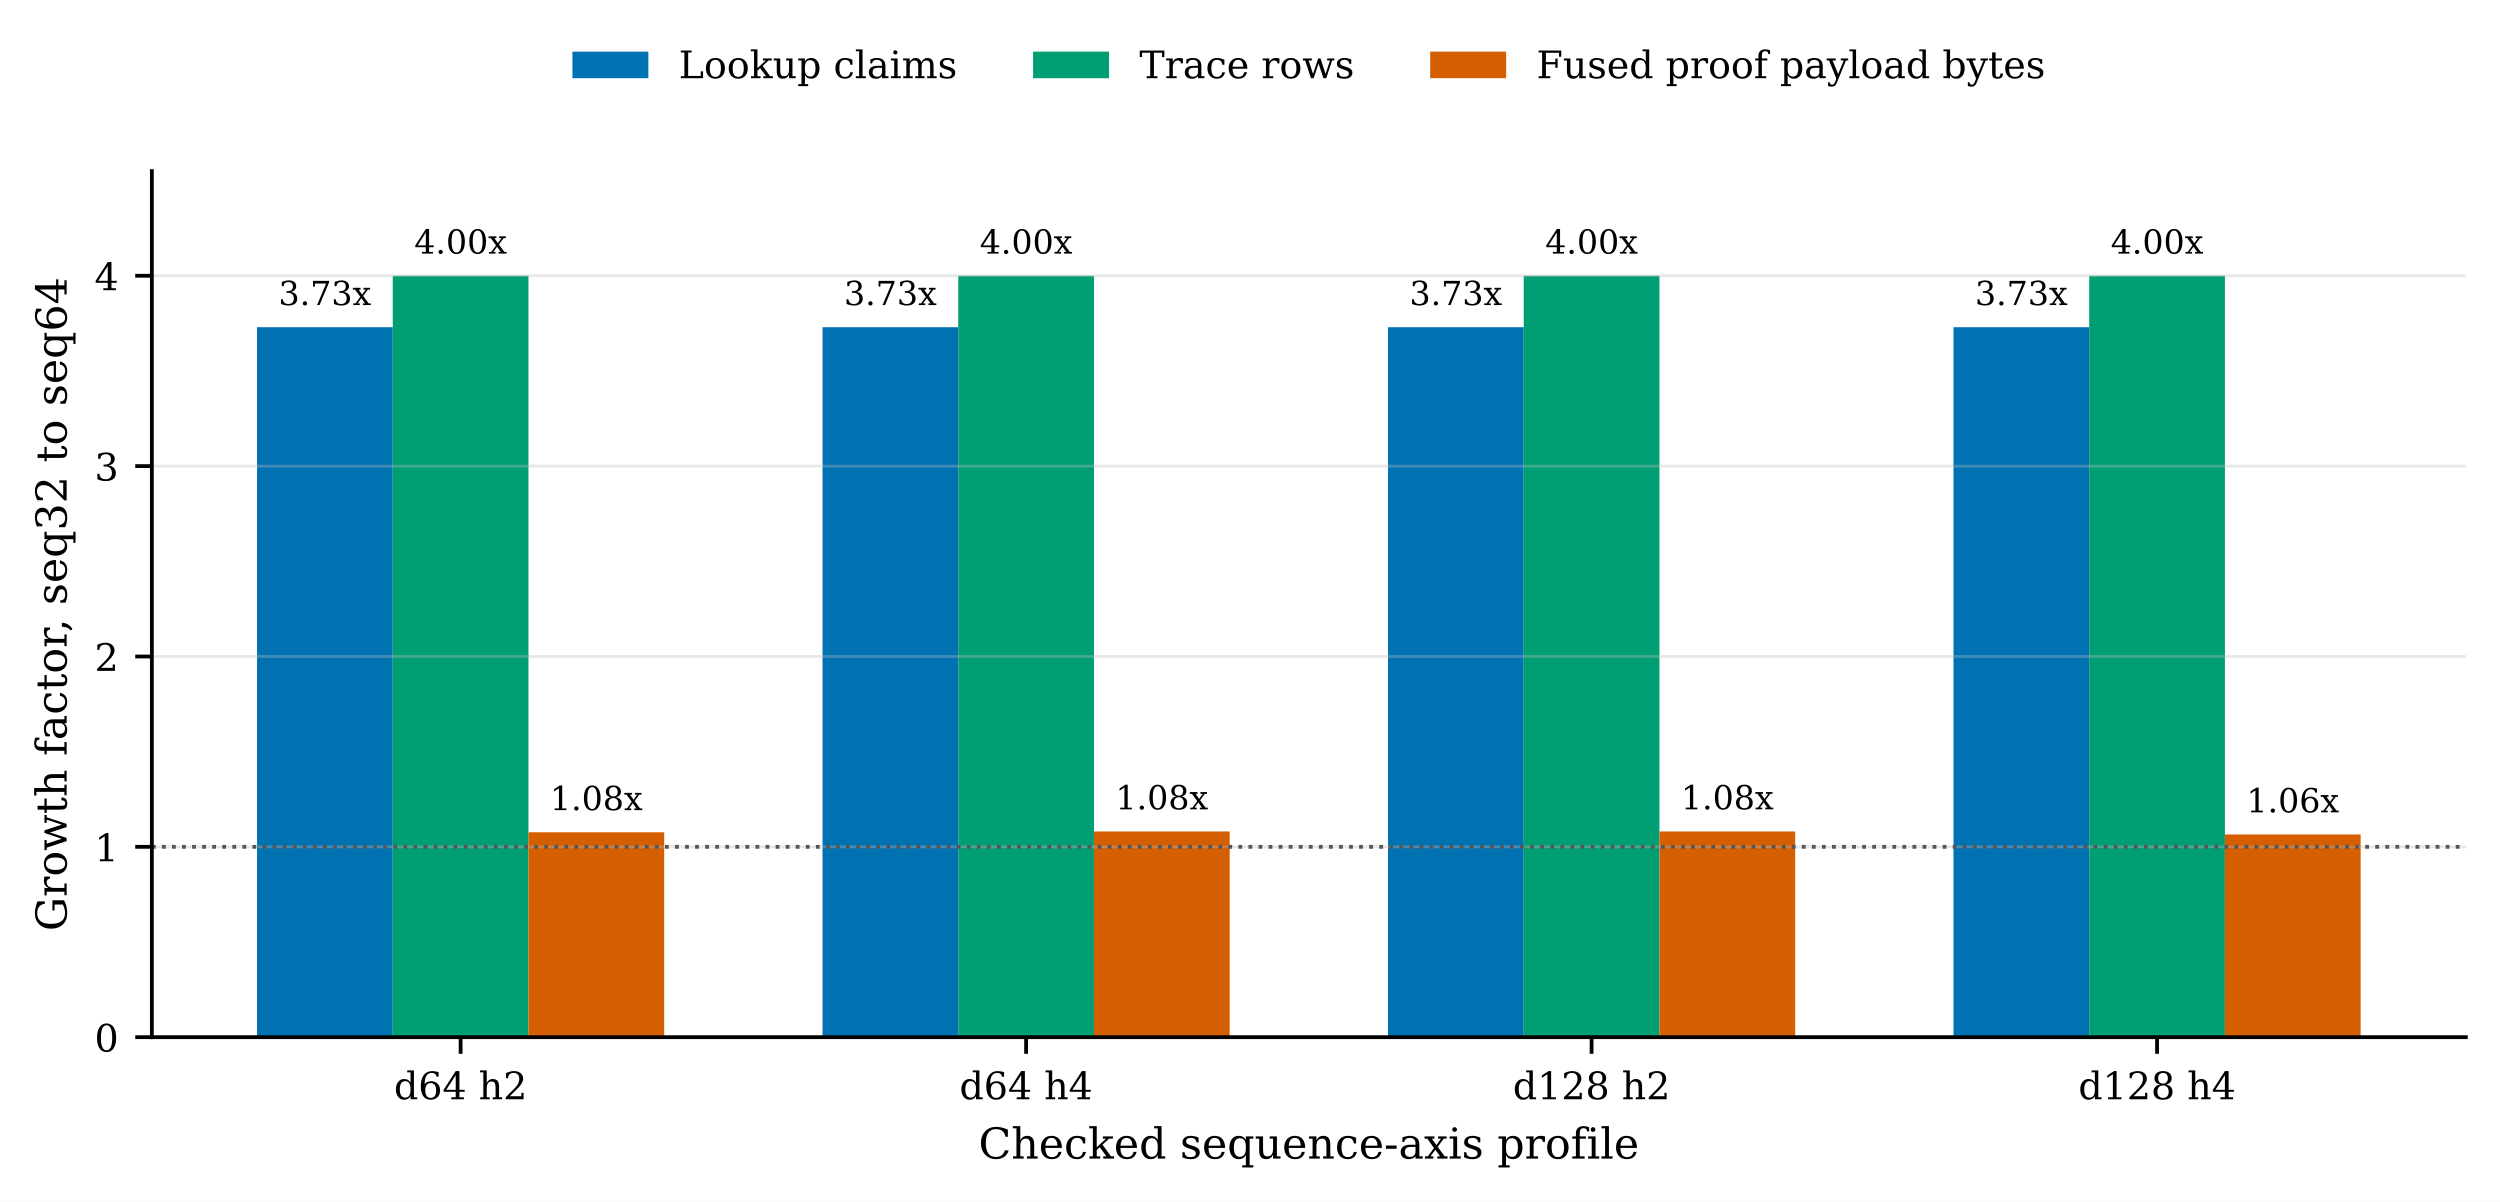
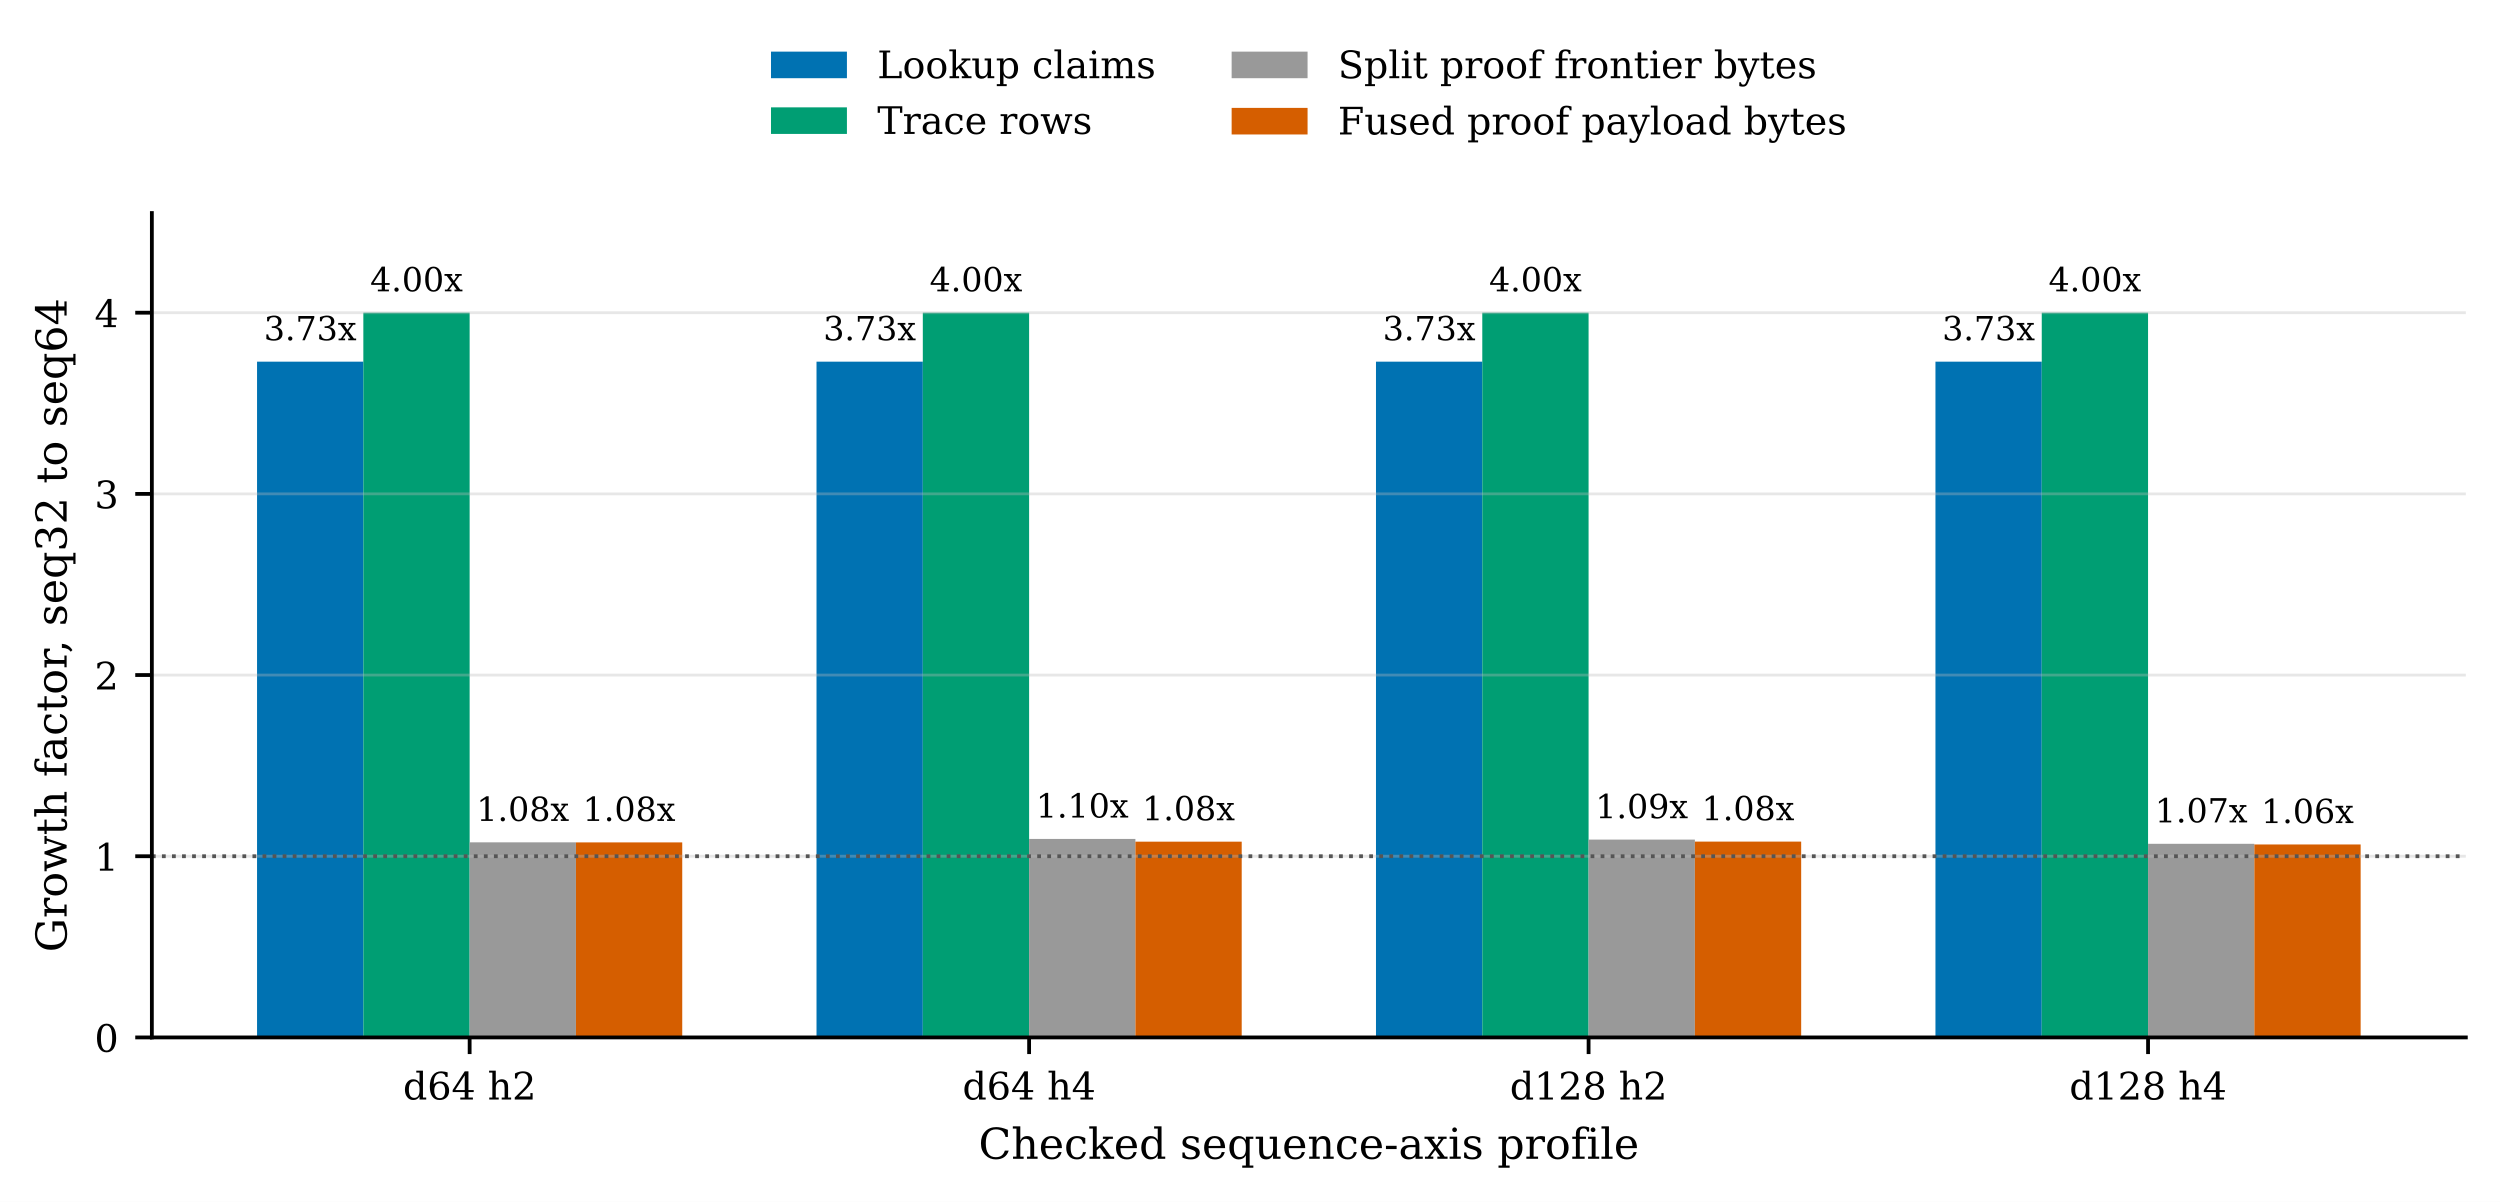
- <svg xmlns="http://www.w3.org/2000/svg" xmlns:xlink="http://www.w3.org/1999/xlink" width="526.8pt" height="253.206pt" viewBox="0 0 526.8 253.206" version="1.1">
+ <svg xmlns="http://www.w3.org/2000/svg" xmlns:xlink="http://www.w3.org/1999/xlink" width="526.8pt" height="253.26pt" viewBox="0 0 526.8 253.26" version="1.1">
  <defs>
    <style type="text/css">*{stroke-linejoin: round; stroke-linecap: butt}</style>
  </defs>
  <g id="figure_1">
    <g id="patch_1">
-       <path d="M 0 253.206 L 526.8 253.206 L 526.8 0 L 0 0 z " style="fill: #ffffff" />
+       <path d="M 0 253.26 L 526.8 253.26 L 526.8 0 L 0 0 z " style="fill: #ffffff" />
    </g>
    <g id="axes_1">
      <g id="patch_2">
-         <path d="M 32 218.554 L 519.6 218.554 L 519.6 36.051 L 32 36.051 z " style="fill: #ffffff" />
+         <path d="M 32 218.607 L 519.6 218.607 L 519.6 44.892 L 32 44.892 z " style="fill: #ffffff" />
      </g>
      <g id="patch_3">
-         <path d="M 54.164 218.554 L 82.762 218.554 L 82.762 68.952 L 54.164 68.952 z " clip-path="url(#p6032babe50)" style="fill: #0072b2" />
+         <path d="M 54.164 218.607 L 76.563 218.607 L 76.563 76.209 L 54.164 76.209 z " clip-path="url(#p6db53baa7c)" style="fill: #0072b2" />
      </g>
      <g id="patch_4">
-         <path d="M 173.323 218.554 L 201.921 218.554 L 201.921 68.952 L 173.323 68.952 z " clip-path="url(#p6032babe50)" style="fill: #0072b2" />
+         <path d="M 172.055 218.607 L 194.455 218.607 L 194.455 76.209 L 172.055 76.209 z " clip-path="url(#p6db53baa7c)" style="fill: #0072b2" />
      </g>
      <g id="patch_5">
-         <path d="M 292.482 218.554 L 321.08 218.554 L 321.08 68.952 L 292.482 68.952 z " clip-path="url(#p6032babe50)" style="fill: #0072b2" />
+         <path d="M 289.947 218.607 L 312.346 218.607 L 312.346 76.209 L 289.947 76.209 z " clip-path="url(#p6db53baa7c)" style="fill: #0072b2" />
      </g>
      <g id="patch_6">
-         <path d="M 411.641 218.554 L 440.24 218.554 L 440.24 68.952 L 411.641 68.952 z " clip-path="url(#p6032babe50)" style="fill: #0072b2" />
+         <path d="M 407.838 218.607 L 430.238 218.607 L 430.238 76.209 L 407.838 76.209 z " clip-path="url(#p6db53baa7c)" style="fill: #0072b2" />
      </g>
      <g id="patch_7">
-         <path d="M 82.762 218.554 L 111.36 218.554 L 111.36 58.111 L 82.762 58.111 z " clip-path="url(#p6032babe50)" style="fill: #009e73" />
+         <path d="M 76.563 218.607 L 98.963 218.607 L 98.963 65.89 L 76.563 65.89 z " clip-path="url(#p6db53baa7c)" style="fill: #009e73" />
      </g>
      <g id="patch_8">
-         <path d="M 201.921 218.554 L 230.519 218.554 L 230.519 58.111 L 201.921 58.111 z " clip-path="url(#p6032babe50)" style="fill: #009e73" />
+         <path d="M 194.455 218.607 L 216.854 218.607 L 216.854 65.89 L 194.455 65.89 z " clip-path="url(#p6db53baa7c)" style="fill: #009e73" />
      </g>
      <g id="patch_9">
-         <path d="M 321.08 218.554 L 349.679 218.554 L 349.679 58.111 L 321.08 58.111 z " clip-path="url(#p6032babe50)" style="fill: #009e73" />
+         <path d="M 312.346 218.607 L 334.746 218.607 L 334.746 65.89 L 312.346 65.89 z " clip-path="url(#p6db53baa7c)" style="fill: #009e73" />
      </g>
      <g id="patch_10">
-         <path d="M 440.24 218.554 L 468.838 218.554 L 468.838 58.111 L 440.24 58.111 z " clip-path="url(#p6032babe50)" style="fill: #009e73" />
+         <path d="M 430.238 218.607 L 452.637 218.607 L 452.637 65.89 L 430.238 65.89 z " clip-path="url(#p6db53baa7c)" style="fill: #009e73" />
      </g>
      <g id="patch_11">
-         <path d="M 111.36 218.554 L 139.958 218.554 L 139.958 175.374 L 111.36 175.374 z " clip-path="url(#p6032babe50)" style="fill: #d55e00" />
+         <path d="M 98.963 218.607 L 121.362 218.607 L 121.362 177.499 L 98.963 177.499 z " clip-path="url(#p6db53baa7c)" style="fill: #999999" />
      </g>
      <g id="patch_12">
-         <path d="M 230.519 218.554 L 259.118 218.554 L 259.118 175.212 L 230.519 175.212 z " clip-path="url(#p6032babe50)" style="fill: #d55e00" />
+         <path d="M 216.854 218.607 L 239.254 218.607 L 239.254 176.787 L 216.854 176.787 z " clip-path="url(#p6db53baa7c)" style="fill: #999999" />
      </g>
      <g id="patch_13">
-         <path d="M 349.679 218.554 L 378.277 218.554 L 378.277 175.206 L 349.679 175.206 z " clip-path="url(#p6032babe50)" style="fill: #d55e00" />
+         <path d="M 334.746 218.607 L 357.145 218.607 L 357.145 176.922 L 334.746 176.922 z " clip-path="url(#p6db53baa7c)" style="fill: #999999" />
      </g>
      <g id="patch_14">
-         <path d="M 468.838 218.554 L 497.436 218.554 L 497.436 175.839 L 468.838 175.839 z " clip-path="url(#p6032babe50)" style="fill: #d55e00" />
+         <path d="M 452.637 218.607 L 475.037 218.607 L 475.037 177.801 L 452.637 177.801 z " clip-path="url(#p6db53baa7c)" style="fill: #999999" />
+       </g>
+       <g id="patch_15">
+         <path d="M 121.362 218.607 L 143.761 218.607 L 143.761 177.506 L 121.362 177.506 z " clip-path="url(#p6db53baa7c)" style="fill: #d55e00" />
+       </g>
+       <g id="patch_16">
+         <path d="M 239.254 218.607 L 261.653 218.607 L 261.653 177.352 L 239.254 177.352 z " clip-path="url(#p6db53baa7c)" style="fill: #d55e00" />
+       </g>
+       <g id="patch_17">
+         <path d="M 357.145 218.607 L 379.544 218.607 L 379.544 177.347 L 357.145 177.347 z " clip-path="url(#p6db53baa7c)" style="fill: #d55e00" />
+       </g>
+       <g id="patch_18">
+         <path d="M 475.037 218.607 L 497.436 218.607 L 497.436 177.949 L 475.037 177.949 z " clip-path="url(#p6db53baa7c)" style="fill: #d55e00" />
      </g>
      <g id="matplotlib.axis_1">
        <g id="xtick_1">
          <g id="line2d_1">
            <defs>
              <path id="m3fd2fc44b5" d="M 0 0 L 0 3.5 " style="stroke: #000000; stroke-width: 0.8" />
            </defs>
            <g>
-               <use xlink:href="#m3fd2fc44b5" x="97.061" y="218.554" style="stroke: #000000; stroke-width: 0.8" />
+               <use xlink:href="#m3fd2fc44b5" x="98.963" y="218.607" style="stroke: #000000; stroke-width: 0.8" />
            </g>
          </g>
          <g id="text_1">
-             <text style="font: 8px 'DejaVu Serif', serif; text-anchor: middle" x="97.061" y="231.632" transform="rotate(-0 97.0612 231.6324)">d64 h2</text>
+             <text style="font-size: 8px; font-family: 'DejaVu Serif', serif; text-anchor: middle" x="98.963" y="231.686" transform="rotate(-0 98.96268 231.6856)">d64 h2</text>
          </g>
        </g>
        <g id="xtick_2">
          <g id="line2d_2">
            <g>
-               <use xlink:href="#m3fd2fc44b5" x="216.22" y="218.554" style="stroke: #000000; stroke-width: 0.8" />
+               <use xlink:href="#m3fd2fc44b5" x="216.854" y="218.607" style="stroke: #000000; stroke-width: 0.8" />
            </g>
          </g>
          <g id="text_2">
-             <text style="font: 8px 'DejaVu Serif', serif; text-anchor: middle" x="216.22" y="231.632" transform="rotate(-0 216.2203 231.6324)">d64 h4</text>
+             <text style="font-size: 8px; font-family: 'DejaVu Serif', serif; text-anchor: middle" x="216.854" y="231.686" transform="rotate(-0 216.8542 231.6856)">d64 h4</text>
          </g>
        </g>
        <g id="xtick_3">
          <g id="line2d_3">
            <g>
-               <use xlink:href="#m3fd2fc44b5" x="335.379" y="218.554" style="stroke: #000000; stroke-width: 0.8" />
+               <use xlink:href="#m3fd2fc44b5" x="334.746" y="218.607" style="stroke: #000000; stroke-width: 0.8" />
            </g>
          </g>
          <g id="text_3">
-             <text style="font: 8px 'DejaVu Serif', serif; text-anchor: middle" x="335.379" y="231.632" transform="rotate(-0 335.3795 231.6324)">d128 h2</text>
+             <text style="font-size: 8px; font-family: 'DejaVu Serif', serif; text-anchor: middle" x="334.746" y="231.686" transform="rotate(-0 334.7457 231.6856)">d128 h2</text>
          </g>
        </g>
        <g id="xtick_4">
          <g id="line2d_4">
            <g>
-               <use xlink:href="#m3fd2fc44b5" x="454.539" y="218.554" style="stroke: #000000; stroke-width: 0.8" />
+               <use xlink:href="#m3fd2fc44b5" x="452.637" y="218.607" style="stroke: #000000; stroke-width: 0.8" />
            </g>
          </g>
          <g id="text_4">
-             <text style="font: 8px 'DejaVu Serif', serif; text-anchor: middle" x="454.539" y="231.632" transform="rotate(-0 454.5386 231.6324)">d128 h4</text>
+             <text style="font-size: 8px; font-family: 'DejaVu Serif', serif; text-anchor: middle" x="452.637" y="231.686" transform="rotate(-0 452.6372 231.6856)">d128 h4</text>
          </g>
        </g>
        <g id="text_5">
-           <text style="font: 9px 'DejaVu Serif', serif; text-anchor: middle" x="275.8" y="244.135" transform="rotate(-0 275.7999 244.1347)">Checked sequence-axis profile</text>
+           <text style="font-size: 9px; font-family: 'DejaVu Serif', serif; text-anchor: middle" x="275.8" y="244.188" transform="rotate(-0 275.7999 244.1879)">Checked sequence-axis profile</text>
        </g>
      </g>
      <g id="matplotlib.axis_2">
        <g id="ytick_1">
          <g id="line2d_5">
-             <path d="M 32 218.554 L 519.6 218.554 " clip-path="url(#p6032babe50)" style="fill: none; stroke: #bbbbbb; stroke-opacity: 0.35; stroke-width: 0.6; stroke-linecap: square" />
+             <path d="M 32 218.607 L 519.6 218.607 " clip-path="url(#p6db53baa7c)" style="fill: none; stroke: #bbbbbb; stroke-opacity: 0.35; stroke-width: 0.6; stroke-linecap: square" />
          </g>
          <g id="line2d_6">
            <defs>
              <path id="m68c8a81b14" d="M 0 0 L -3.5 0 " style="stroke: #000000; stroke-width: 0.8" />
            </defs>
            <g>
-               <use xlink:href="#m68c8a81b14" x="32" y="218.554" style="stroke: #000000; stroke-width: 0.8" />
+               <use xlink:href="#m68c8a81b14" x="32" y="218.607" style="stroke: #000000; stroke-width: 0.8" />
            </g>
          </g>
          <g id="text_6">
-             <text style="font: 8px 'DejaVu Serif', serif; text-anchor: end" x="25" y="221.593" transform="rotate(-0 25.00031 221.593)">0</text>
+             <text style="font-size: 8px; font-family: 'DejaVu Serif', serif; text-anchor: end" x="25" y="221.646" transform="rotate(-0 25.00031 221.6462)">0</text>
          </g>
        </g>
        <g id="ytick_2">
          <g id="line2d_7">
-             <path d="M 32 178.443 L 519.6 178.443 " clip-path="url(#p6032babe50)" style="fill: none; stroke: #bbbbbb; stroke-opacity: 0.35; stroke-width: 0.6; stroke-linecap: square" />
+             <path d="M 32 180.428 L 519.6 180.428 " clip-path="url(#p6db53baa7c)" style="fill: none; stroke: #bbbbbb; stroke-opacity: 0.35; stroke-width: 0.6; stroke-linecap: square" />
          </g>
          <g id="line2d_8">
            <g>
-               <use xlink:href="#m68c8a81b14" x="32" y="178.443" style="stroke: #000000; stroke-width: 0.8" />
+               <use xlink:href="#m68c8a81b14" x="32" y="180.428" style="stroke: #000000; stroke-width: 0.8" />
            </g>
          </g>
          <g id="text_7">
-             <text style="font: 8px 'DejaVu Serif', serif; text-anchor: end" x="25" y="181.482" transform="rotate(-0 25.00031 181.4824)">1</text>
+             <text style="font-size: 8px; font-family: 'DejaVu Serif', serif; text-anchor: end" x="25" y="183.467" transform="rotate(-0 25.00031 183.4671)">1</text>
          </g>
        </g>
        <g id="ytick_3">
          <g id="line2d_9">
-             <path d="M 32 138.333 L 519.6 138.333 " clip-path="url(#p6032babe50)" style="fill: none; stroke: #bbbbbb; stroke-opacity: 0.35; stroke-width: 0.6; stroke-linecap: square" />
+             <path d="M 32 142.249 L 519.6 142.249 " clip-path="url(#p6db53baa7c)" style="fill: none; stroke: #bbbbbb; stroke-opacity: 0.35; stroke-width: 0.6; stroke-linecap: square" />
          </g>
          <g id="line2d_10">
            <g>
-               <use xlink:href="#m68c8a81b14" x="32" y="138.333" style="stroke: #000000; stroke-width: 0.8" />
+               <use xlink:href="#m68c8a81b14" x="32" y="142.249" style="stroke: #000000; stroke-width: 0.8" />
            </g>
          </g>
          <g id="text_8">
-             <text style="font: 8px 'DejaVu Serif', serif; text-anchor: end" x="25" y="141.372" transform="rotate(-0 25.00031 141.3719)">2</text>
+             <text style="font-size: 8px; font-family: 'DejaVu Serif', serif; text-anchor: end" x="25" y="145.288" transform="rotate(-0 25.00031 145.2879)">2</text>
          </g>
        </g>
        <g id="ytick_4">
          <g id="line2d_11">
-             <path d="M 32 98.222 L 519.6 98.222 " clip-path="url(#p6032babe50)" style="fill: none; stroke: #bbbbbb; stroke-opacity: 0.35; stroke-width: 0.6; stroke-linecap: square" />
+             <path d="M 32 104.069 L 519.6 104.069 " clip-path="url(#p6db53baa7c)" style="fill: none; stroke: #bbbbbb; stroke-opacity: 0.35; stroke-width: 0.6; stroke-linecap: square" />
          </g>
          <g id="line2d_12">
            <g>
-               <use xlink:href="#m68c8a81b14" x="32" y="98.222" style="stroke: #000000; stroke-width: 0.8" />
+               <use xlink:href="#m68c8a81b14" x="32" y="104.069" style="stroke: #000000; stroke-width: 0.8" />
            </g>
          </g>
          <g id="text_9">
-             <text style="font: 8px 'DejaVu Serif', serif; text-anchor: end" x="25" y="101.261" transform="rotate(-0 25.00031 101.2613)">3</text>
+             <text style="font-size: 8px; font-family: 'DejaVu Serif', serif; text-anchor: end" x="25" y="107.109" transform="rotate(-0 25.00031 107.1087)">3</text>
          </g>
        </g>
        <g id="ytick_5">
          <g id="line2d_13">
-             <path d="M 32 58.111 L 519.6 58.111 " clip-path="url(#p6032babe50)" style="fill: none; stroke: #bbbbbb; stroke-opacity: 0.35; stroke-width: 0.6; stroke-linecap: square" />
+             <path d="M 32 65.89 L 519.6 65.89 " clip-path="url(#p6db53baa7c)" style="fill: none; stroke: #bbbbbb; stroke-opacity: 0.35; stroke-width: 0.6; stroke-linecap: square" />
          </g>
          <g id="line2d_14">
            <g>
-               <use xlink:href="#m68c8a81b14" x="32" y="58.111" style="stroke: #000000; stroke-width: 0.8" />
+               <use xlink:href="#m68c8a81b14" x="32" y="65.89" style="stroke: #000000; stroke-width: 0.8" />
            </g>
          </g>
          <g id="text_10">
-             <text style="font: 8px 'DejaVu Serif', serif; text-anchor: end" x="25" y="61.151" transform="rotate(-0 25.00031 61.15074)">4</text>
+             <text style="font-size: 8px; font-family: 'DejaVu Serif', serif; text-anchor: end" x="25" y="68.93" transform="rotate(-0 25.00031 68.92956)">4</text>
          </g>
        </g>
        <g id="text_11">
-           <text style="font: 9px 'DejaVu Serif', serif; text-anchor: middle" x="14.039" y="127.302" transform="rotate(-90 14.03859 127.3021)">Growth factor, seq32 to seq64</text>
+           <text style="font-size: 9px; font-family: 'DejaVu Serif', serif; text-anchor: middle" x="14.039" y="131.749" transform="rotate(-90 14.03859 131.7492)">Growth factor, seq32 to seq64</text>
        </g>
      </g>
      <g id="line2d_15">
-         <path d="M 32 178.443 L 519.6 178.443 " clip-path="url(#p6032babe50)" style="fill: none; stroke-dasharray: 0.8,1.32; stroke-dashoffset: 0; stroke: #555555; stroke-width: 0.8" />
-       </g>
-       <g id="patch_15">
-         <path d="M 32 218.554 L 32 36.051 " style="fill: none; stroke: #000000; stroke-width: 0.8; stroke-linejoin: miter; stroke-linecap: square" />
-       </g>
-       <g id="patch_16">
-         <path d="M 32 218.554 L 519.6 218.554 " style="fill: none; stroke: #000000; stroke-width: 0.8; stroke-linejoin: miter; stroke-linecap: square" />
+         <path d="M 32 180.428 L 519.6 180.428 " clip-path="url(#p6db53baa7c)" style="fill: none; stroke-dasharray: 0.8,1.32; stroke-dashoffset: 0; stroke: #555555; stroke-width: 0.8" />
+       </g>
+       <g id="patch_19">
+         <path d="M 32 218.607 L 32 44.892 " style="fill: none; stroke: #000000; stroke-width: 0.8; stroke-linejoin: miter; stroke-linecap: square" />
+       </g>
+       <g id="patch_20">
+         <path d="M 32 218.607 L 519.6 218.607 " style="fill: none; stroke: #000000; stroke-width: 0.8; stroke-linejoin: miter; stroke-linecap: square" />
      </g>
      <g id="text_12">
-         <text style="font: 7px 'DejaVu Serif', serif; text-anchor: middle" x="68.463" y="64.287" transform="rotate(-0 68.46301 64.28742)">3.73x</text>
+         <text style="font-size: 7px; font-family: 'DejaVu Serif', serif; text-anchor: middle" x="65.364" y="71.699" transform="rotate(-0 65.36361 71.69876)">3.73x</text>
      </g>
      <g id="text_13">
-         <text style="font: 7px 'DejaVu Serif', serif; text-anchor: middle" x="187.622" y="64.287" transform="rotate(-0 187.6222 64.28742)">3.73x</text>
+         <text style="font-size: 7px; font-family: 'DejaVu Serif', serif; text-anchor: middle" x="183.255" y="71.699" transform="rotate(-0 183.2551 71.69876)">3.73x</text>
      </g>
      <g id="text_14">
-         <text style="font: 7px 'DejaVu Serif', serif; text-anchor: middle" x="306.781" y="64.287" transform="rotate(-0 306.7813 64.28742)">3.73x</text>
+         <text style="font-size: 7px; font-family: 'DejaVu Serif', serif; text-anchor: middle" x="301.147" y="71.699" transform="rotate(-0 301.1466 71.69876)">3.73x</text>
      </g>
      <g id="text_15">
-         <text style="font: 7px 'DejaVu Serif', serif; text-anchor: middle" x="425.94" y="64.287" transform="rotate(-0 425.9404 64.28742)">3.73x</text>
+         <text style="font-size: 7px; font-family: 'DejaVu Serif', serif; text-anchor: middle" x="419.038" y="71.699" transform="rotate(-0 419.0381 71.69876)">3.73x</text>
      </g>
      <g id="text_16">
-         <text style="font: 7px 'DejaVu Serif', serif; text-anchor: middle" x="97.061" y="53.447" transform="rotate(-0 97.0612 53.44674)">4.00x</text>
+         <text style="font-size: 7px; font-family: 'DejaVu Serif', serif; text-anchor: middle" x="87.763" y="61.38" transform="rotate(-0 87.76299 61.38007)">4.00x</text>
      </g>
      <g id="text_17">
-         <text style="font: 7px 'DejaVu Serif', serif; text-anchor: middle" x="216.22" y="53.447" transform="rotate(-0 216.2203 53.44674)">4.00x</text>
+         <text style="font-size: 7px; font-family: 'DejaVu Serif', serif; text-anchor: middle" x="205.654" y="61.38" transform="rotate(-0 205.6545 61.38007)">4.00x</text>
      </g>
      <g id="text_18">
-         <text style="font: 7px 'DejaVu Serif', serif; text-anchor: middle" x="335.379" y="53.447" transform="rotate(-0 335.3795 53.44674)">4.00x</text>
+         <text style="font-size: 7px; font-family: 'DejaVu Serif', serif; text-anchor: middle" x="323.546" y="61.38" transform="rotate(-0 323.546 61.38007)">4.00x</text>
      </g>
      <g id="text_19">
-         <text style="font: 7px 'DejaVu Serif', serif; text-anchor: middle" x="454.539" y="53.447" transform="rotate(-0 454.5386 53.44674)">4.00x</text>
+         <text style="font-size: 7px; font-family: 'DejaVu Serif', serif; text-anchor: middle" x="441.437" y="61.38" transform="rotate(-0 441.4375 61.38007)">4.00x</text>
      </g>
      <g id="text_20">
-         <text style="font: 7px 'DejaVu Serif', serif; text-anchor: middle" x="125.659" y="170.709" transform="rotate(-0 125.6594 170.7092)">1.08x</text>
+         <text style="font-size: 7px; font-family: 'DejaVu Serif', serif; text-anchor: middle" x="110.162" y="172.989" transform="rotate(-0 110.1624 172.9892)">1.08x</text>
      </g>
      <g id="text_21">
-         <text style="font: 7px 'DejaVu Serif', serif; text-anchor: middle" x="244.819" y="170.547" transform="rotate(-0 244.8185 170.5472)">1.08x</text>
+         <text style="font-size: 7px; font-family: 'DejaVu Serif', serif; text-anchor: middle" x="228.054" y="172.277" transform="rotate(-0 228.0539 172.2766)">1.10x</text>
      </g>
      <g id="text_22">
-         <text style="font: 7px 'DejaVu Serif', serif; text-anchor: middle" x="363.978" y="170.542" transform="rotate(-0 363.9777 170.5416)">1.08x</text>
+         <text style="font-size: 7px; font-family: 'DejaVu Serif', serif; text-anchor: middle" x="345.945" y="172.412" transform="rotate(-0 345.9454 172.4123)">1.09x</text>
      </g>
      <g id="text_23">
-         <text style="font: 7px 'DejaVu Serif', serif; text-anchor: middle" x="483.137" y="171.175" transform="rotate(-0 483.1368 171.1749)">1.06x</text>
+         <text style="font-size: 7px; font-family: 'DejaVu Serif', serif; text-anchor: middle" x="463.837" y="173.291" transform="rotate(-0 463.8368 173.2911)">1.07x</text>
+       </g>
+       <g id="text_24">
+         <text style="font-size: 7px; font-family: 'DejaVu Serif', serif; text-anchor: middle" x="132.562" y="172.996" transform="rotate(-0 132.5618 172.9961)">1.08x</text>
+       </g>
+       <g id="text_25">
+         <text style="font-size: 7px; font-family: 'DejaVu Serif', serif; text-anchor: middle" x="250.453" y="172.842" transform="rotate(-0 250.4532 172.8419)">1.08x</text>
+       </g>
+       <g id="text_26">
+         <text style="font-size: 7px; font-family: 'DejaVu Serif', serif; text-anchor: middle" x="368.345" y="172.837" transform="rotate(-0 368.3447 172.8366)">1.08x</text>
+       </g>
+       <g id="text_27">
+         <text style="font-size: 7px; font-family: 'DejaVu Serif', serif; text-anchor: middle" x="486.236" y="173.439" transform="rotate(-0 486.2362 173.4394)">1.06x</text>
      </g>
      <g id="legend_1">
-         <g id="patch_17">
-           <path d="M 120.624 16.479 L 136.624 16.479 L 136.624 10.879 L 120.624 10.879 z " style="fill: #0072b2" />
-         </g>
-         <g id="text_24">
-           <text style="font: 8px 'DejaVu Serif', serif; text-anchor: start" x="143.024" y="16.479" transform="rotate(-0 143.0237 16.47875)">Lookup claims</text>
-         </g>
-         <g id="patch_18">
-           <path d="M 217.691 16.479 L 233.691 16.479 L 233.691 10.879 L 217.691 10.879 z " style="fill: #009e73" />
-         </g>
-         <g id="text_25">
-           <text style="font: 8px 'DejaVu Serif', serif; text-anchor: start" x="240.091" y="16.479" transform="rotate(-0 240.0912 16.47875)">Trace rows</text>
-         </g>
-         <g id="patch_19">
-           <path d="M 301.371 16.479 L 317.371 16.479 L 317.371 10.879 L 301.371 10.879 z " style="fill: #d55e00" />
-         </g>
-         <g id="text_26">
-           <text style="font: 8px 'DejaVu Serif', serif; text-anchor: start" x="323.771" y="16.479" transform="rotate(-0 323.7712 16.47875)">Fused proof payload bytes</text>
+         <g id="patch_21">
+           <path d="M 162.464 16.479 L 178.464 16.479 L 178.464 10.879 L 162.464 10.879 z " style="fill: #0072b2" />
+         </g>
+         <g id="text_28">
+           <text style="font-size: 8px; font-family: 'DejaVu Serif', serif; text-anchor: start" x="184.864" y="16.479" transform="rotate(-0 184.8637 16.47875)">Lookup claims</text>
+         </g>
+         <g id="patch_22">
+           <path d="M 162.464 28.221 L 178.464 28.221 L 178.464 22.621 L 162.464 22.621 z " style="fill: #009e73" />
+         </g>
+         <g id="text_29">
+           <text style="font-size: 8px; font-family: 'DejaVu Serif', serif; text-anchor: start" x="184.864" y="28.221" transform="rotate(-0 184.8637 28.22125)">Trace rows</text>
+         </g>
+         <g id="patch_23">
+           <path d="M 259.531 16.479 L 275.531 16.479 L 275.531 10.879 L 259.531 10.879 z " style="fill: #999999" />
+         </g>
+         <g id="text_30">
+           <text style="font-size: 8px; font-family: 'DejaVu Serif', serif; text-anchor: start" x="281.931" y="16.479" transform="rotate(-0 281.9312 16.47875)">Split proof frontier bytes</text>
+         </g>
+         <g id="patch_24">
+           <path d="M 259.531 28.335 L 275.531 28.335 L 275.531 22.735 L 259.531 22.735 z " style="fill: #d55e00" />
+         </g>
+         <g id="text_31">
+           <text style="font-size: 8px; font-family: 'DejaVu Serif', serif; text-anchor: start" x="281.931" y="28.335" transform="rotate(-0 281.9312 28.335)">Fused proof payload bytes</text>
        </g>
      </g>
    </g>
  </g>
  <defs>
-     <clipPath id="p6032babe50">
-       <rect x="32" y="36.051" width="487.599" height="182.503" />
+     <clipPath id="p6db53baa7c">
+       <rect x="32" y="44.892" width="487.599" height="173.715" />
    </clipPath>
  </defs>
</svg>
